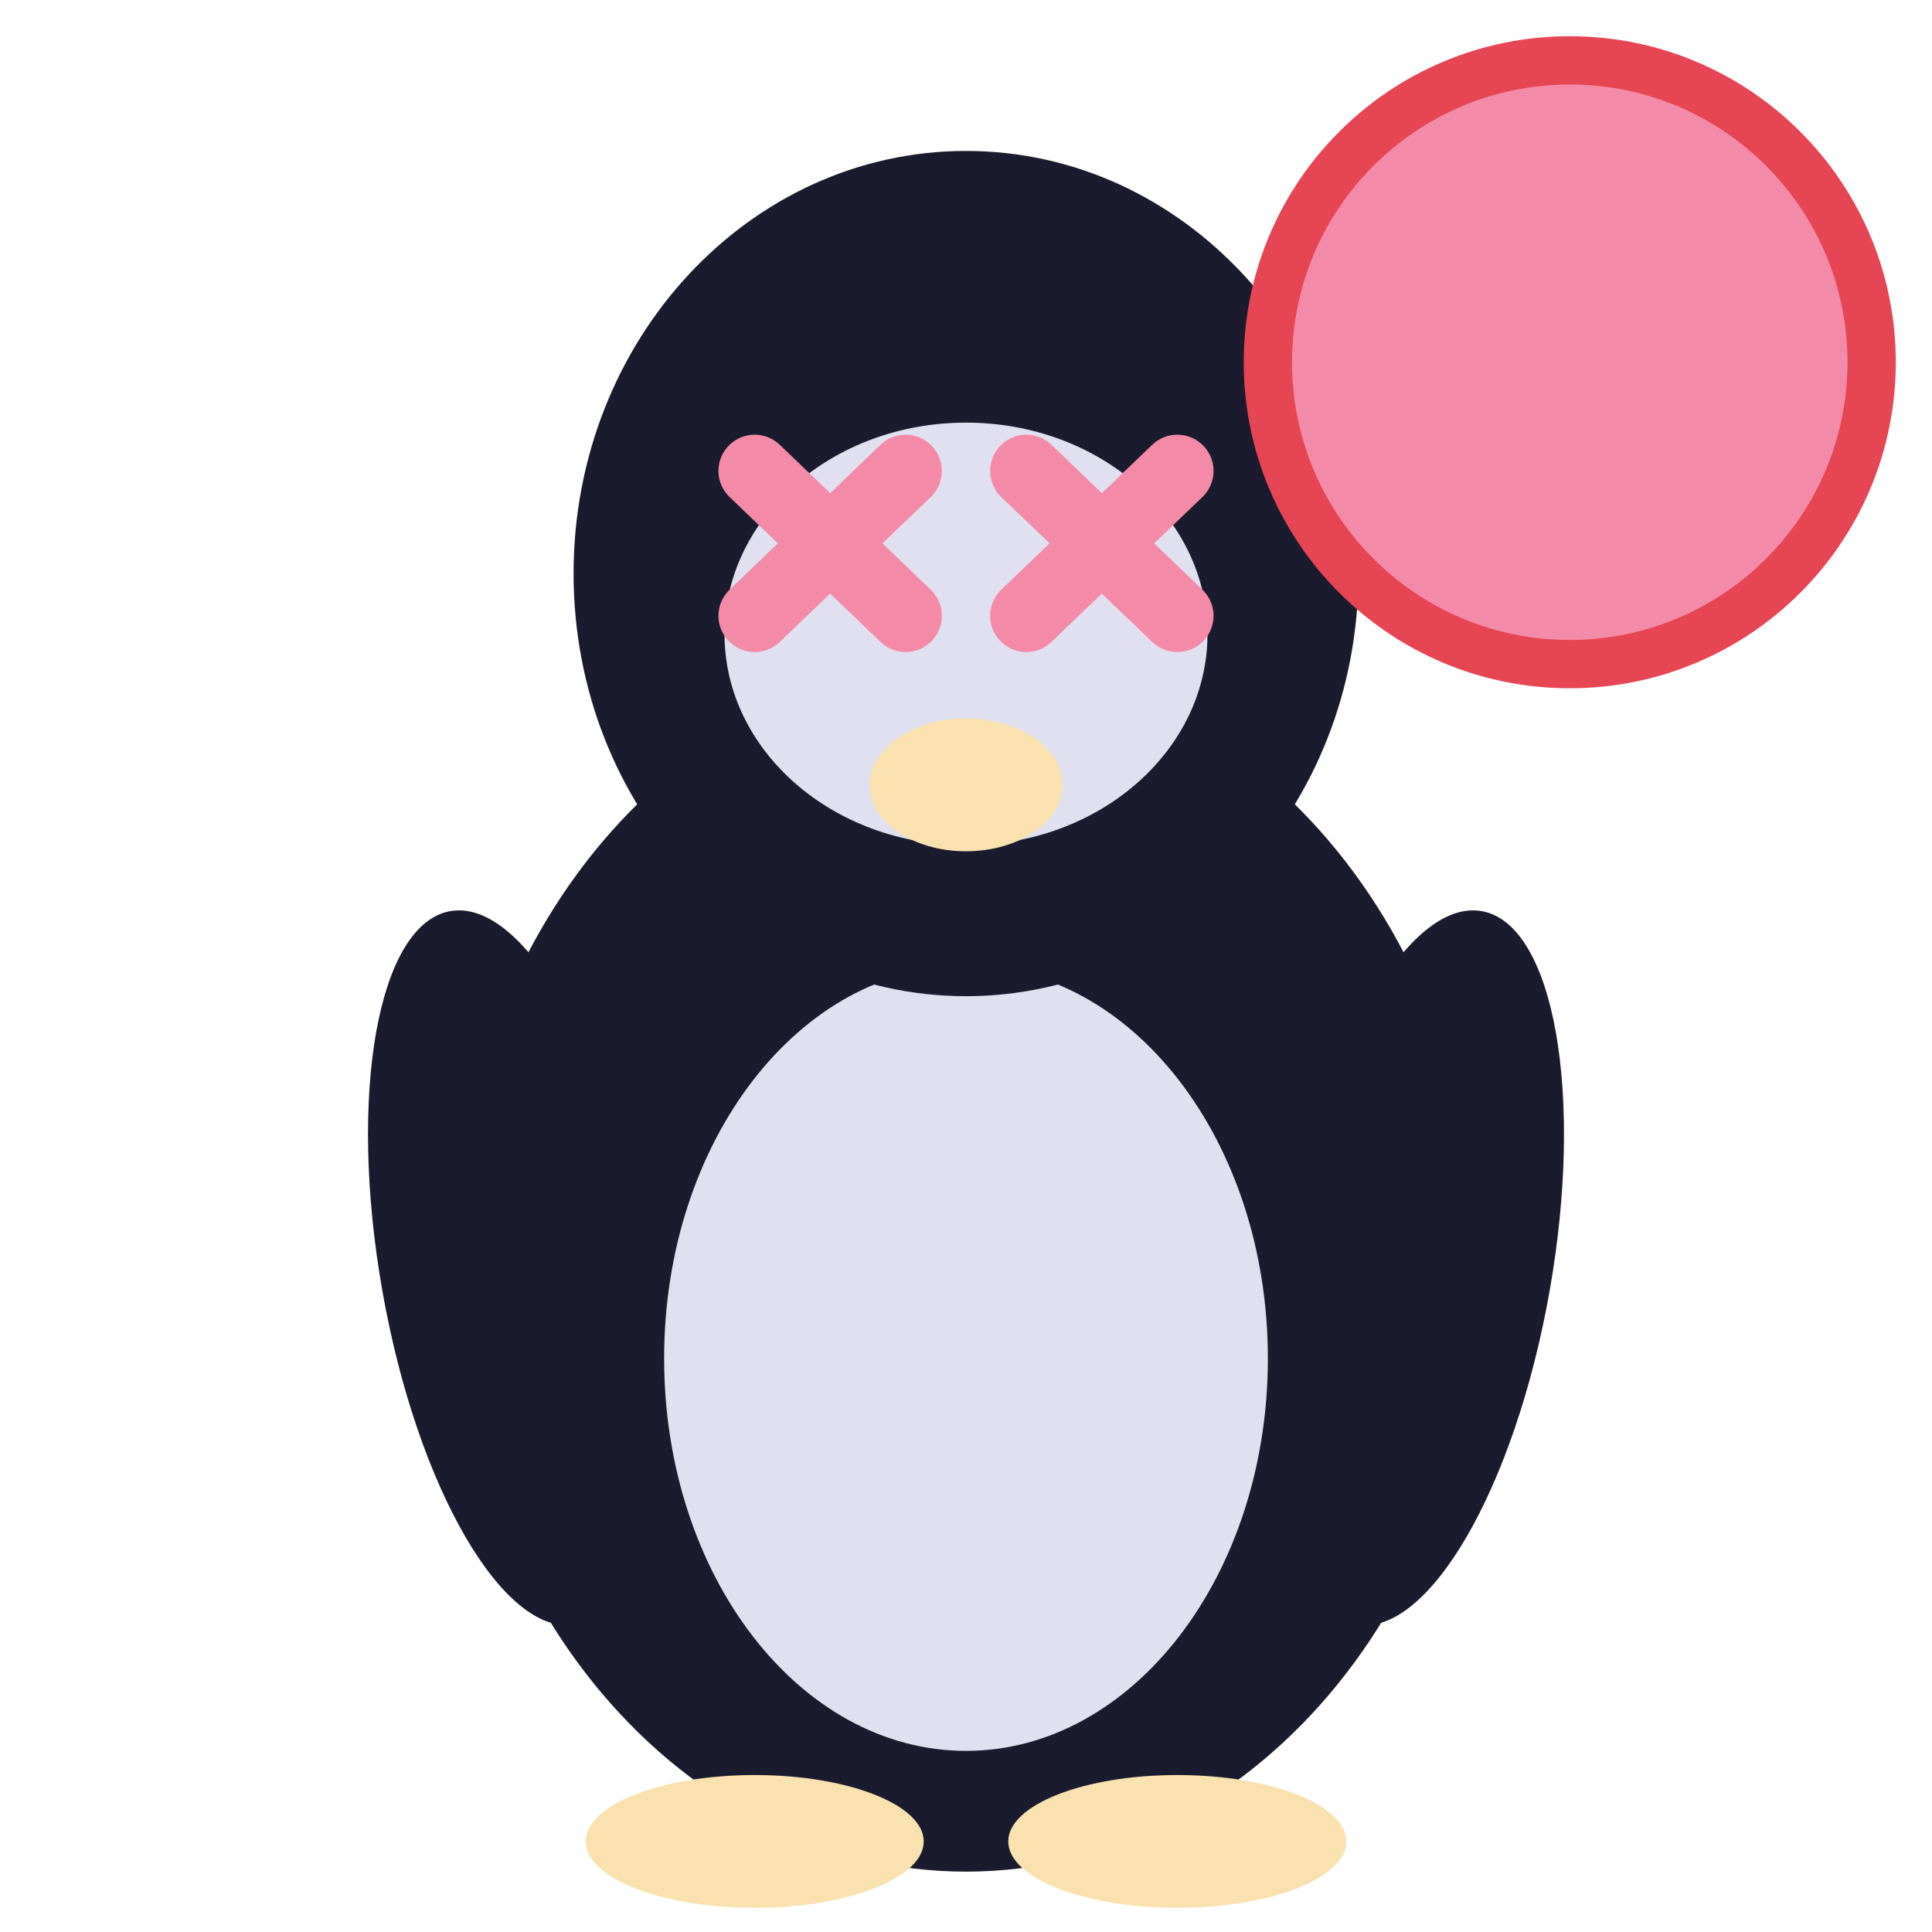
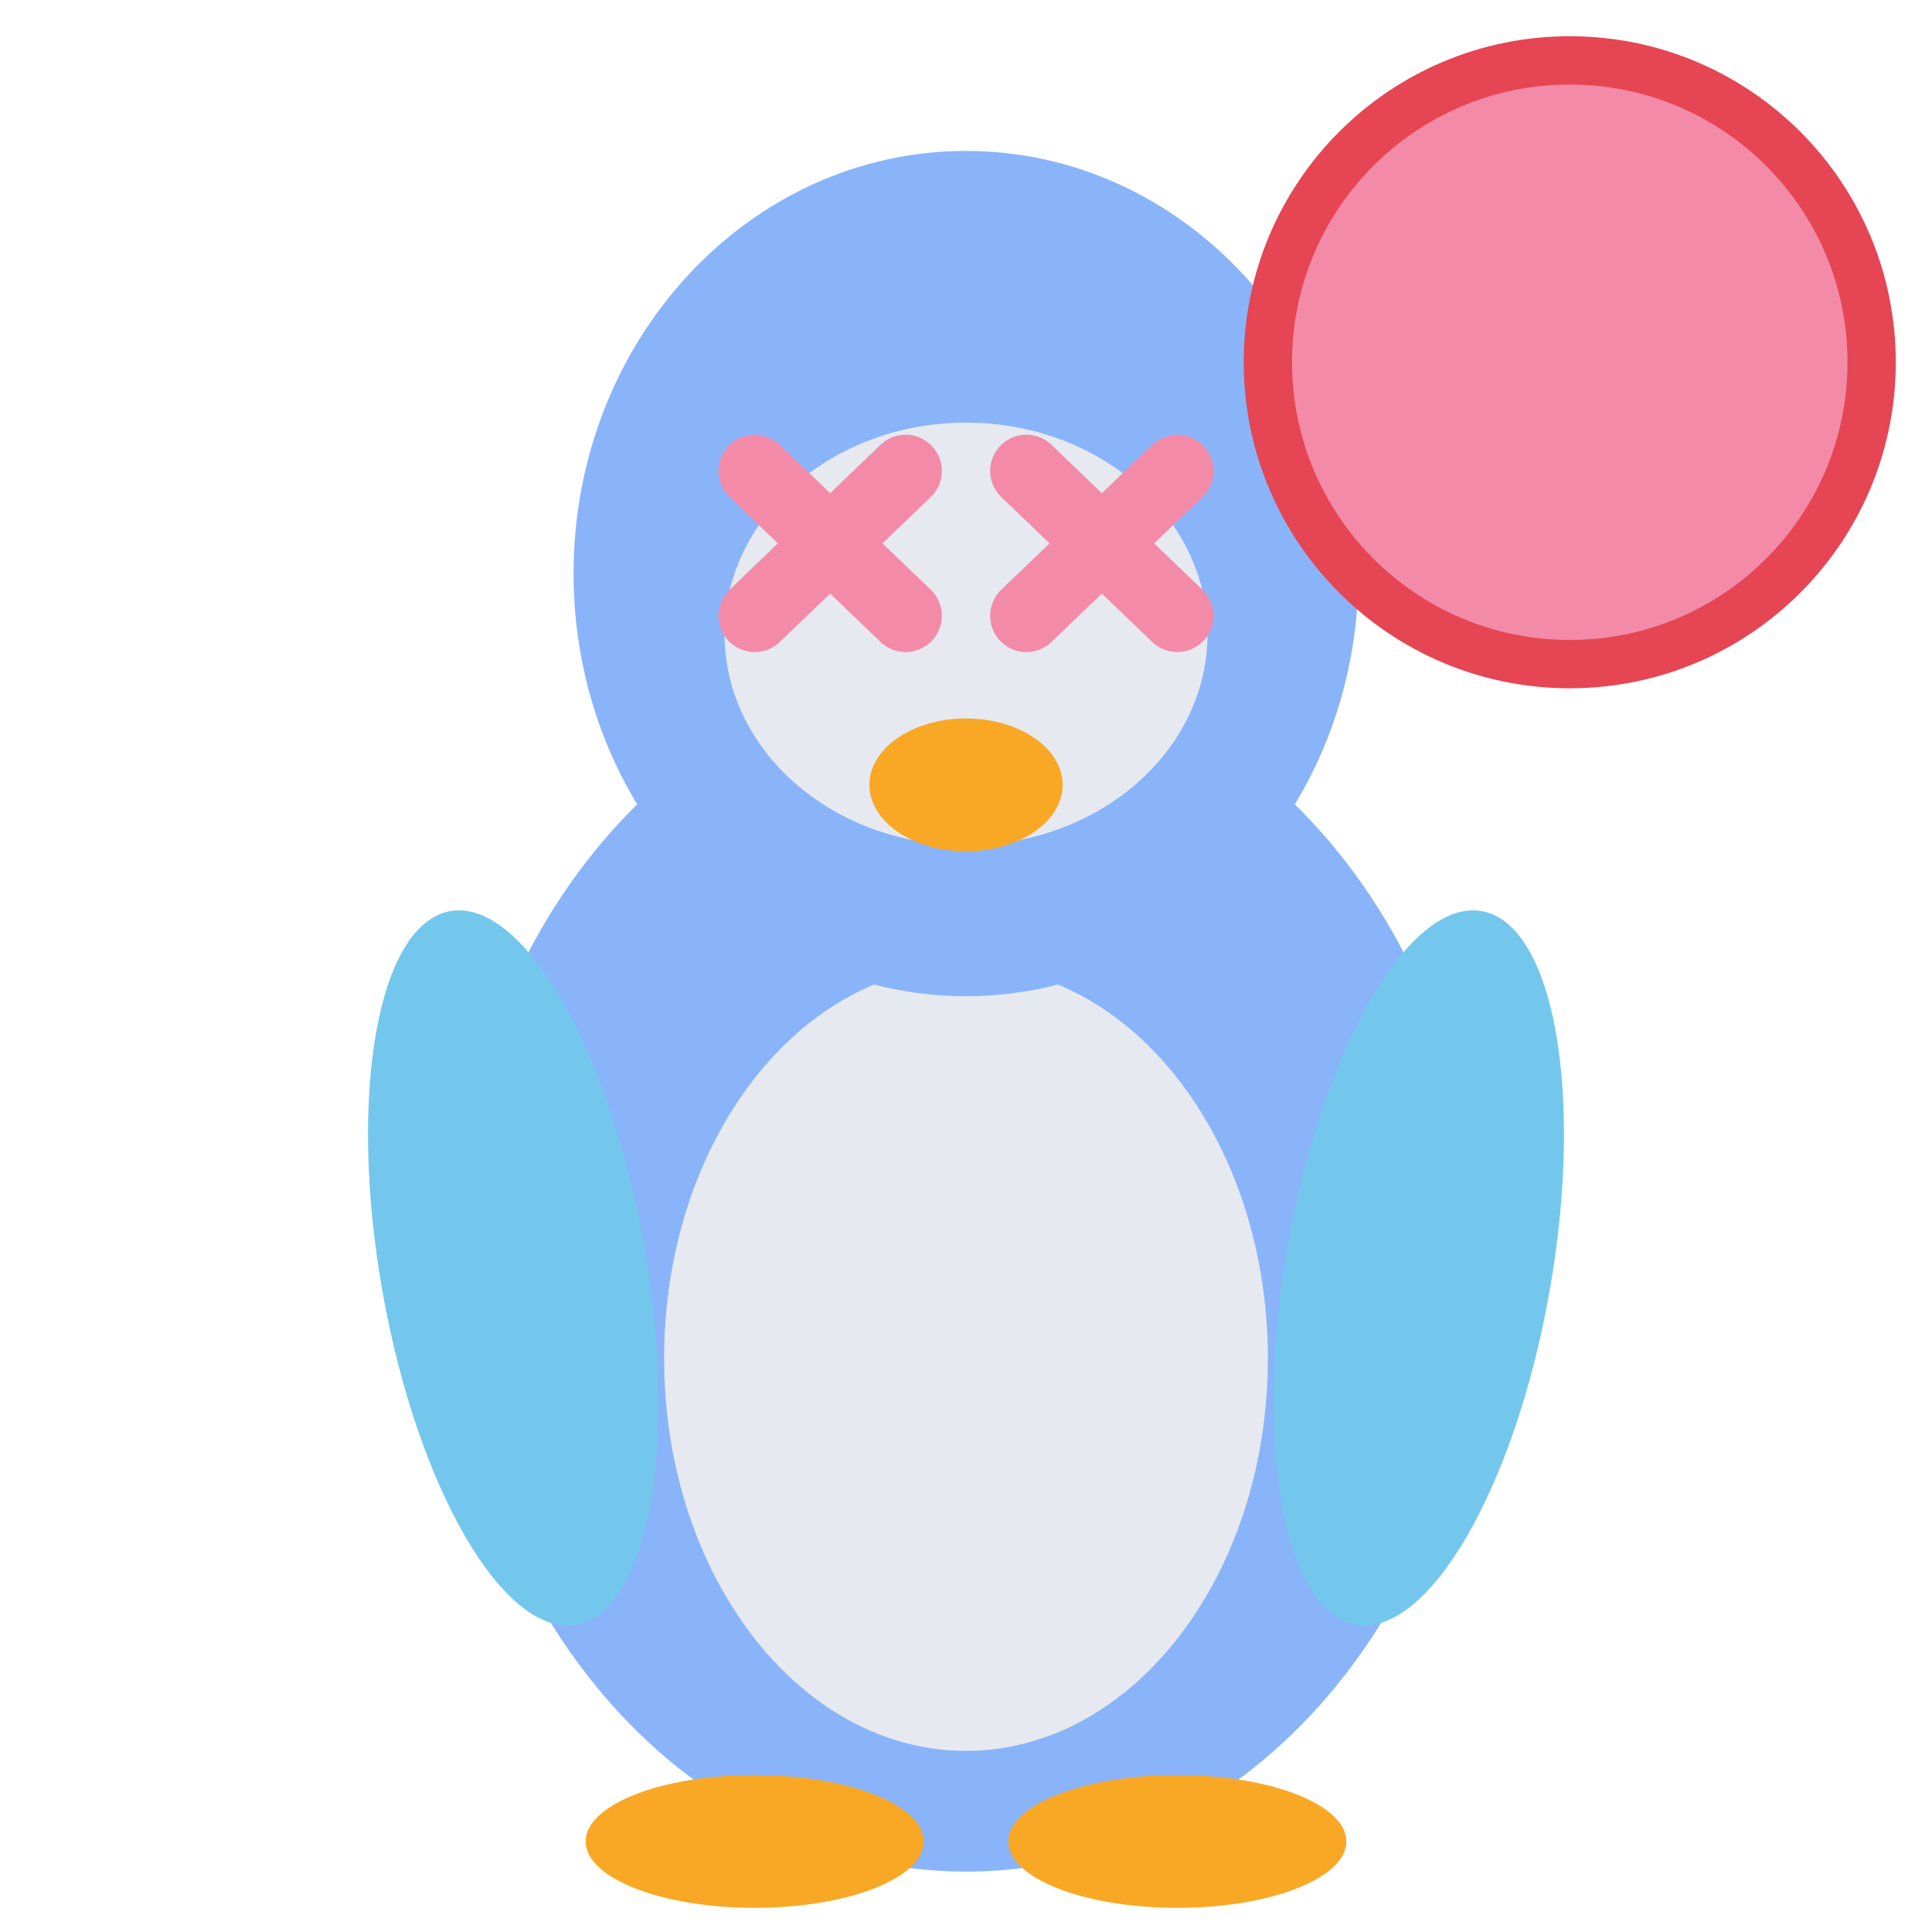
<svg xmlns="http://www.w3.org/2000/svg" viewBox="0 0 32 32">
-   <ellipse cx="16" cy="21" rx="8.5" ry="10" fill="#1a1b2e" />
-   <ellipse cx="16" cy="22.5" rx="5" ry="6.5" fill="#e0e0f0" />
-   <ellipse cx="16" cy="9.5" rx="6.5" ry="7" fill="#1a1b2e" />
-   <ellipse cx="16" cy="10.5" rx="4" ry="3.5" fill="#e0e0f0" />
+   <ellipse cx="16" cy="21" rx="8.5" ry="10" fill="#89b4fa" />
+   <ellipse cx="16" cy="22.5" rx="5" ry="6.5" fill="#e6e9ef" />
+   <ellipse cx="16" cy="9.5" rx="6.5" ry="7" fill="#89b4fa" />
+   <ellipse cx="16" cy="10.5" rx="4" ry="3.5" fill="#e6e9ef" />
  <line x1="12.5" y1="7.8" x2="15" y2="10.2" stroke="#f38ba8" stroke-width="1.2" stroke-linecap="round" />
  <line x1="15" y1="7.8" x2="12.5" y2="10.2" stroke="#f38ba8" stroke-width="1.2" stroke-linecap="round" />
  <line x1="17" y1="7.8" x2="19.5" y2="10.2" stroke="#f38ba8" stroke-width="1.2" stroke-linecap="round" />
  <line x1="19.5" y1="7.8" x2="17" y2="10.2" stroke="#f38ba8" stroke-width="1.2" stroke-linecap="round" />
-   <ellipse cx="16" cy="13" rx="1.6" ry="1.1" fill="#f9e2af" />
-   <ellipse cx="8.5" cy="21" rx="2.2" ry="6" fill="#1a1b2e" transform="rotate(-10 8.5 21)" />
-   <ellipse cx="23.5" cy="21" rx="2.2" ry="6" fill="#1a1b2e" transform="rotate(10 23.5 21)" />
-   <ellipse cx="12.5" cy="30.5" rx="2.8" ry="1.1" fill="#f9e2af" />
-   <ellipse cx="19.5" cy="30.5" rx="2.8" ry="1.1" fill="#f9e2af" />
+   <ellipse cx="16" cy="13" rx="1.6" ry="1.1" fill="#f9a825" />
+   <ellipse cx="8.5" cy="21" rx="2.2" ry="6" fill="#74c7ec" transform="rotate(-10 8.5 21)" />
+   <ellipse cx="23.5" cy="21" rx="2.2" ry="6" fill="#74c7ec" transform="rotate(10 23.5 21)" />
+   <ellipse cx="12.5" cy="30.5" rx="2.8" ry="1.1" fill="#f9a825" />
+   <ellipse cx="19.5" cy="30.5" rx="2.8" ry="1.1" fill="#f9a825" />
  <circle cx="26" cy="6" r="5" fill="#f38ba8" stroke="#e64553" stroke-width="0.8" />
</svg>
